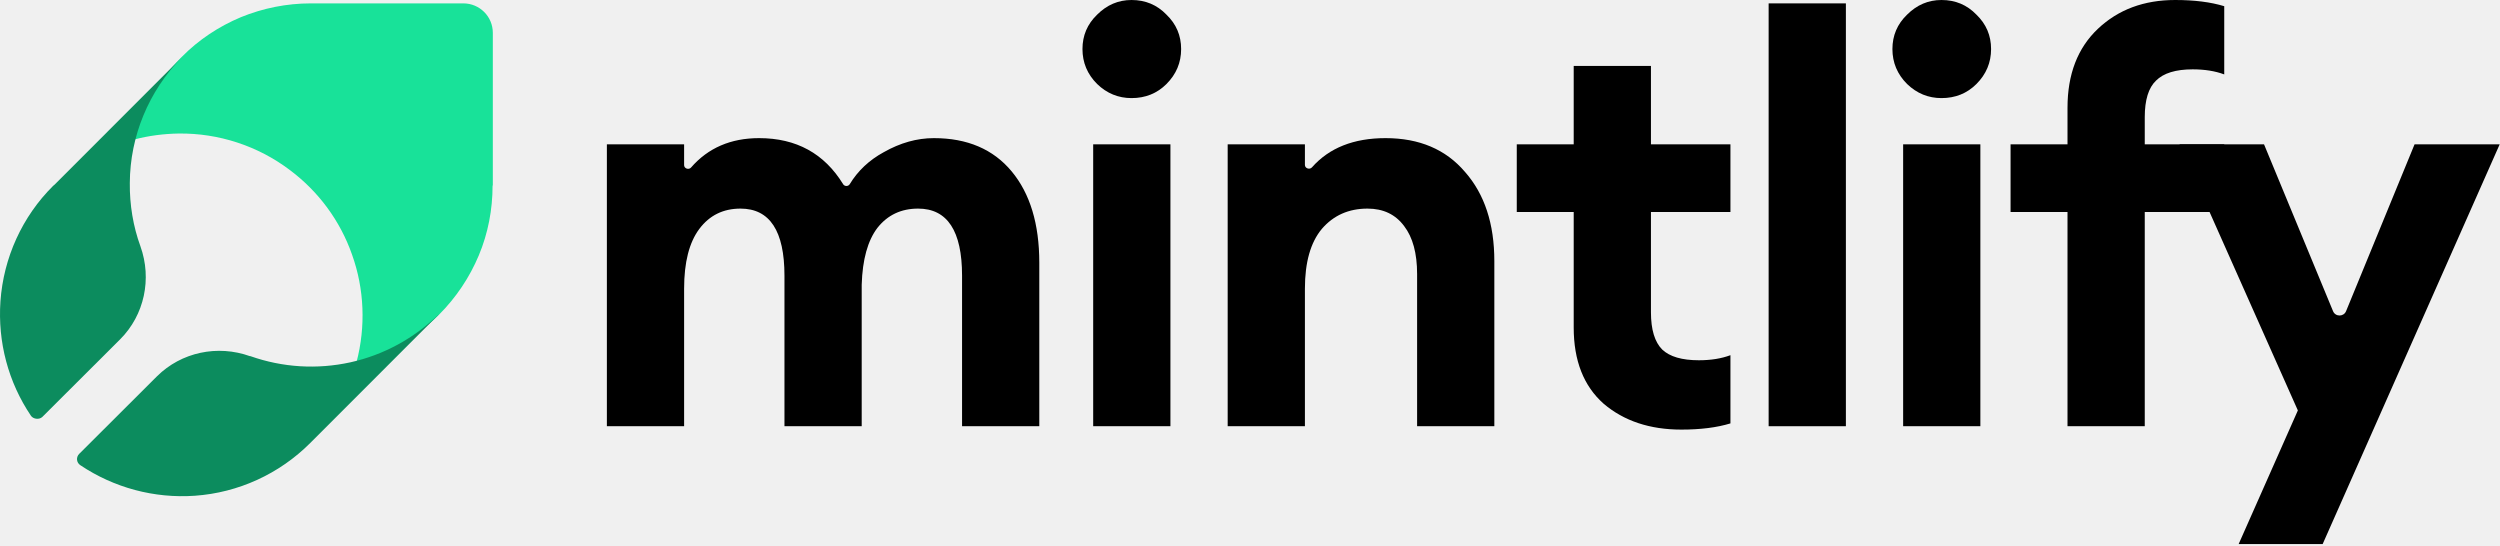
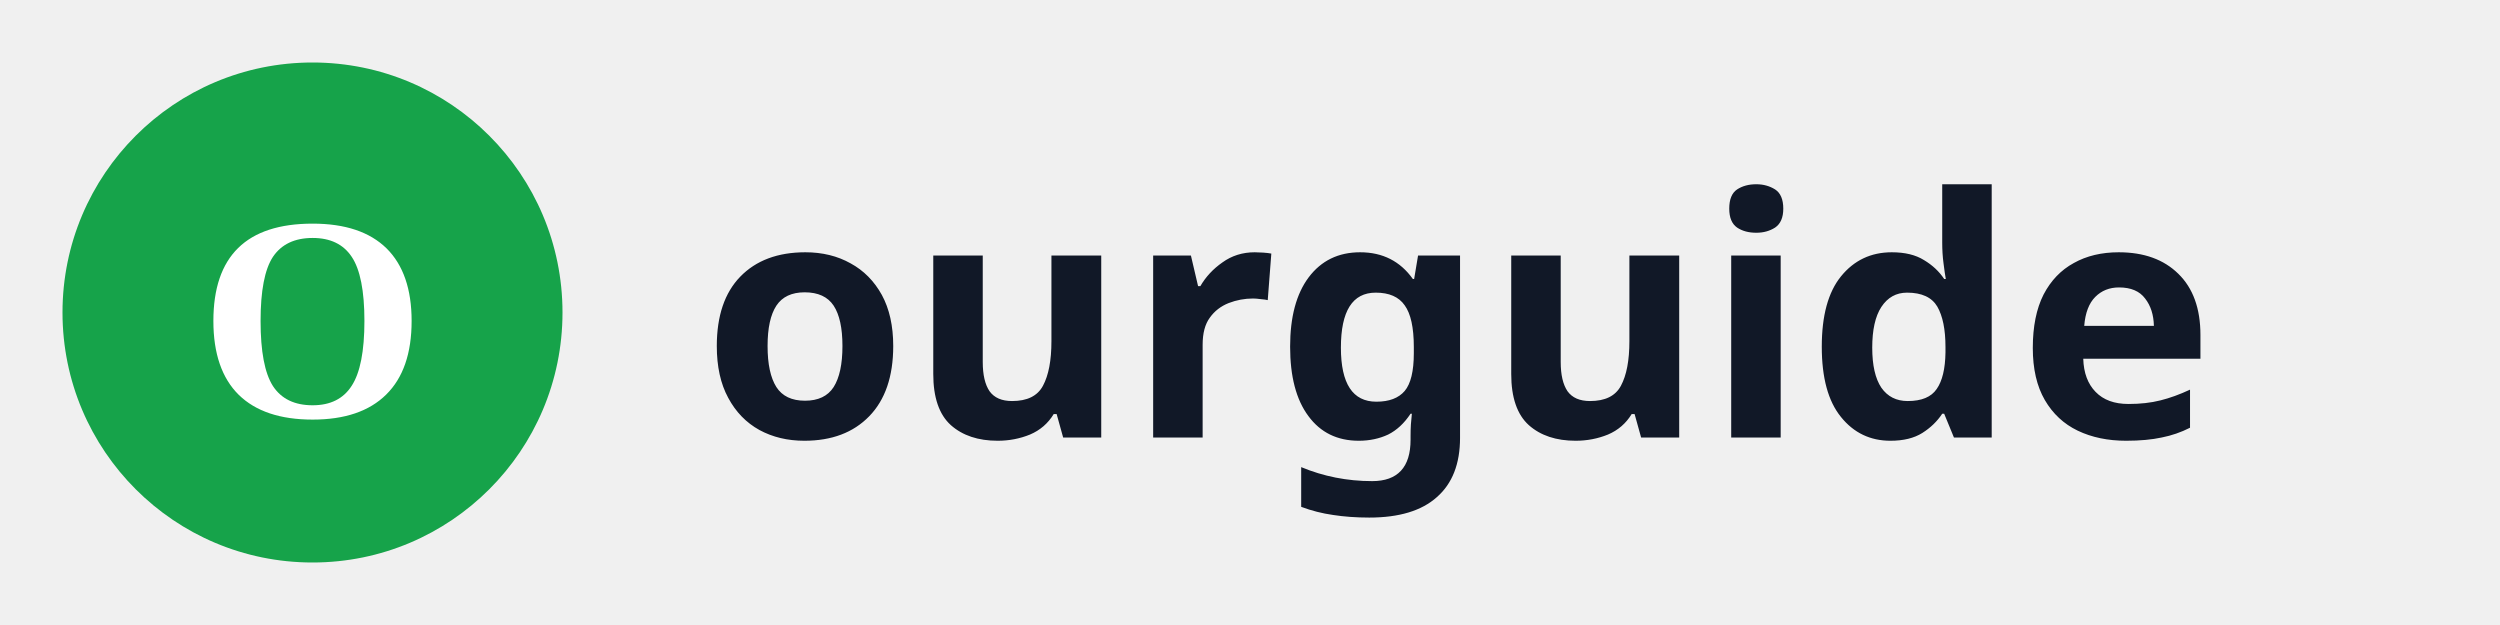
- <svg xmlns="http://www.w3.org/2000/svg" width="1682" height="367" viewBox="0 0 1682 367" fill="none">
-   <path d="M1562.69 366.037H1506.17L1546 276.14L1466.34 97.105H1523.24L1569.66 209.337C1571.28 213.26 1576.84 213.253 1578.45 209.325L1624.52 97.105H1681.79L1562.69 366.037Z" fill="black" />
-   <path d="M1391.02 286.761V142.622H1352.71V97.104H1391.02V72.449C1391.02 49.943 1397.85 32.242 1411.5 19.345C1425.16 6.448 1442.48 0 1463.47 0C1476.37 0 1487.37 1.391 1496.47 4.172V50.069C1490.4 47.793 1483.32 46.656 1475.23 46.656C1463.85 46.656 1455.63 49.184 1450.57 54.242C1445.51 59.046 1442.99 67.265 1442.99 78.897V97.104H1496.47V142.622H1442.99V286.761H1391.02Z" fill="black" />
-   <path d="M1306.22 66.001C1297.37 66.001 1289.66 62.84 1283.08 56.518C1276.51 49.943 1273.22 42.104 1273.22 33C1273.22 23.897 1276.51 16.184 1283.08 9.862C1289.66 3.287 1297.37 0 1306.22 0C1315.58 0 1323.42 3.287 1329.74 9.862C1336.31 16.184 1339.6 23.897 1339.6 33C1339.6 42.104 1336.31 49.943 1329.74 56.518C1323.42 62.84 1315.58 66.001 1306.22 66.001ZM1280.43 286.761V97.104H1332.39V286.761H1280.43Z" fill="black" />
-   <path d="M1189.94 286.761V2.276H1241.91V286.761H1189.94Z" fill="black" />
-   <path d="M1131.24 289.037C1110 289.037 1092.55 283.221 1078.89 271.588C1065.49 259.703 1058.79 242.634 1058.79 220.381V142.622H1020.48V97.104H1058.79V44.38H1110.76V97.104H1164.24V142.622H1110.76V210.14C1110.76 221.772 1113.29 230.117 1118.34 235.174C1123.4 239.979 1131.62 242.381 1143 242.381C1151.09 242.381 1158.17 241.243 1164.24 238.967V284.864C1155.14 287.646 1144.14 289.037 1131.24 289.037Z" fill="black" />
-   <path d="M825.979 286.761V97.104H877.945V110.967C877.945 113.311 881.135 114.347 882.688 112.591C894.273 99.485 910.773 92.932 932.187 92.932C954.946 92.932 972.774 100.518 985.67 115.691C998.82 130.61 1005.39 150.587 1005.39 175.622V286.761H953.429V184.346C953.429 170.438 950.521 159.691 944.704 152.105C938.888 144.265 930.67 140.346 920.049 140.346C907.405 140.346 897.164 144.898 889.325 154.001C881.738 163.105 877.945 176.507 877.945 194.208V286.761H825.979Z" fill="black" />
-   <path d="M761.286 66.001C752.436 66.001 744.723 62.84 738.148 56.518C731.574 49.943 728.286 42.104 728.286 33C728.286 23.897 731.574 16.184 738.148 9.862C744.723 3.287 752.436 0 761.286 0C770.643 0 778.482 3.287 784.804 9.862C791.379 16.184 794.666 23.897 794.666 33C794.666 42.104 791.379 49.943 784.804 56.518C778.482 62.84 770.643 66.001 761.286 66.001ZM735.493 286.761V97.104H787.459V286.761H735.493Z" fill="black" />
-   <path d="M647.273 286.761V185.484C647.273 155.392 637.411 140.346 617.686 140.346C606.307 140.346 597.204 144.645 590.376 153.243C583.801 161.84 580.261 174.61 579.755 191.553V286.761H527.789V185.484C527.789 155.392 517.927 140.346 498.203 140.346C486.571 140.346 477.341 144.898 470.513 154.001C463.685 163.105 460.272 176.507 460.272 194.208V286.761H408.306V97.104H460.272V111.103C460.272 113.435 463.407 114.462 464.939 112.704C476.419 99.522 491.68 92.932 510.72 92.932C535.742 92.932 554.588 103.262 567.259 123.923C568.258 125.553 570.718 125.527 571.712 123.894C577.189 114.891 584.802 107.731 594.548 102.415C605.675 96.093 616.928 92.932 628.307 92.932C650.813 92.932 668.261 100.392 680.652 115.311C693.043 130.231 699.239 150.714 699.239 176.76V286.761H647.273Z" fill="black" />
-   <path d="M331.569 124.833V22.09C331.569 11.065 322.625 2.276 311.764 2.276H209.069C192.938 2.276 176.967 5.472 162.113 11.544C147.26 17.775 133.685 26.724 122.345 38.228L121.546 39.027C106.533 54.207 95.833 73.062 90.402 93.834C100.145 91.277 110.206 89.999 120.268 89.839C147.1 89.52 173.453 98.148 194.855 114.287C214.18 128.668 228.873 148.481 236.859 171.331C245.164 194.5 246.122 219.746 239.893 243.554C260.496 238.122 279.503 227.416 294.675 212.396L295.474 211.597C306.813 200.252 315.917 186.67 322.145 171.81C328.374 156.95 331.409 140.971 331.409 124.833H331.569Z" fill="#18E299" />
-   <path d="M87.337 123.098C87.496 91.579 100.066 61.334 122.182 38.73L36.739 124.212C36.421 124.531 36.102 124.69 35.784 125.008C14.941 145.702 2.371 173.4 0.303 202.69C-1.607 230.07 5.553 257.131 20.828 279.736C22.285 281.892 26.238 282.601 28.466 280.532L80.813 228.319C97.202 211.923 102.293 187.568 94.497 165.759C89.564 152.229 87.178 137.743 87.337 123.098Z" fill="#0C8C5E" />
-   <path d="M294.976 211.605C278.587 227.683 258.062 238.826 235.786 243.761C213.351 248.695 190.121 247.263 168.482 239.622C168.482 239.622 168.323 239.622 168.164 239.622C146.365 231.822 122.022 236.916 105.633 253.153L53.285 305.365C51.057 307.594 51.376 311.255 54.081 313.006C76.674 328.128 103.724 335.451 131.091 333.541C160.368 331.471 187.894 318.896 208.737 298.043L209.533 297.247L294.976 211.764V211.605Z" fill="#0C8C5E" />
+ <svg xmlns="http://www.w3.org/2000/svg" width="120" height="30" viewBox="0 0 120 30" fill="none">
+   <circle cx="15" cy="15" r="12" fill="#16A34A" />
+   <text x="15" y="20" text-anchor="middle" fill="white" font-size="14" font-weight="bold">O</text>
+   <text x="70" y="21" text-anchor="middle" fill="#111827" font-size="16" font-weight="600" font-family="system-ui">ourguide</text>
</svg>
